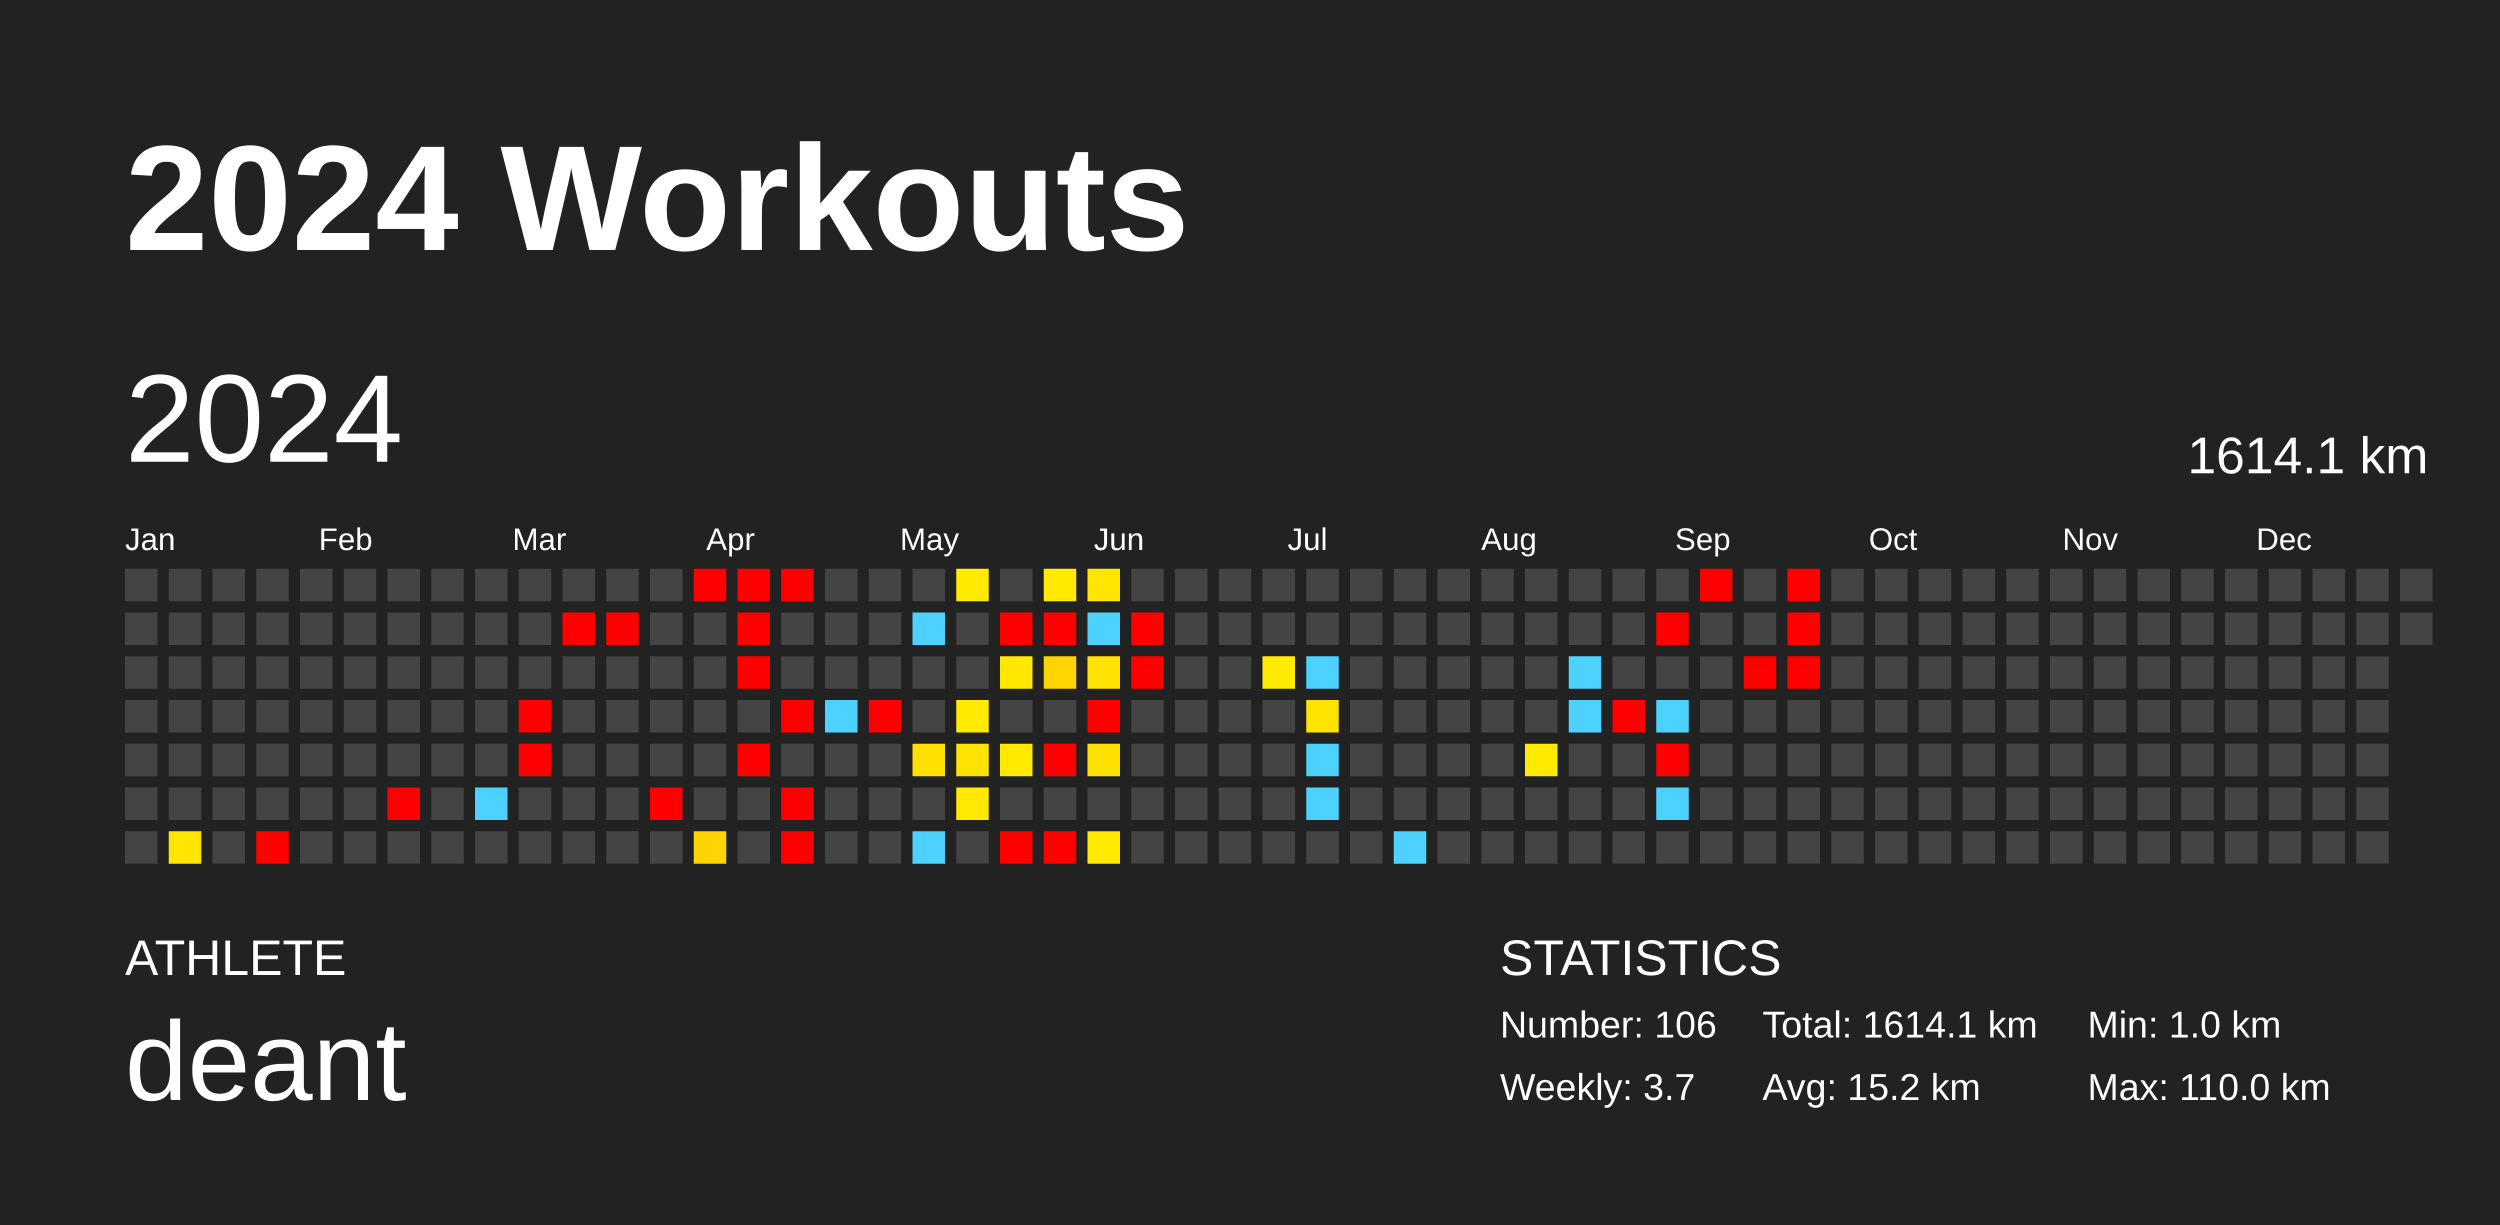
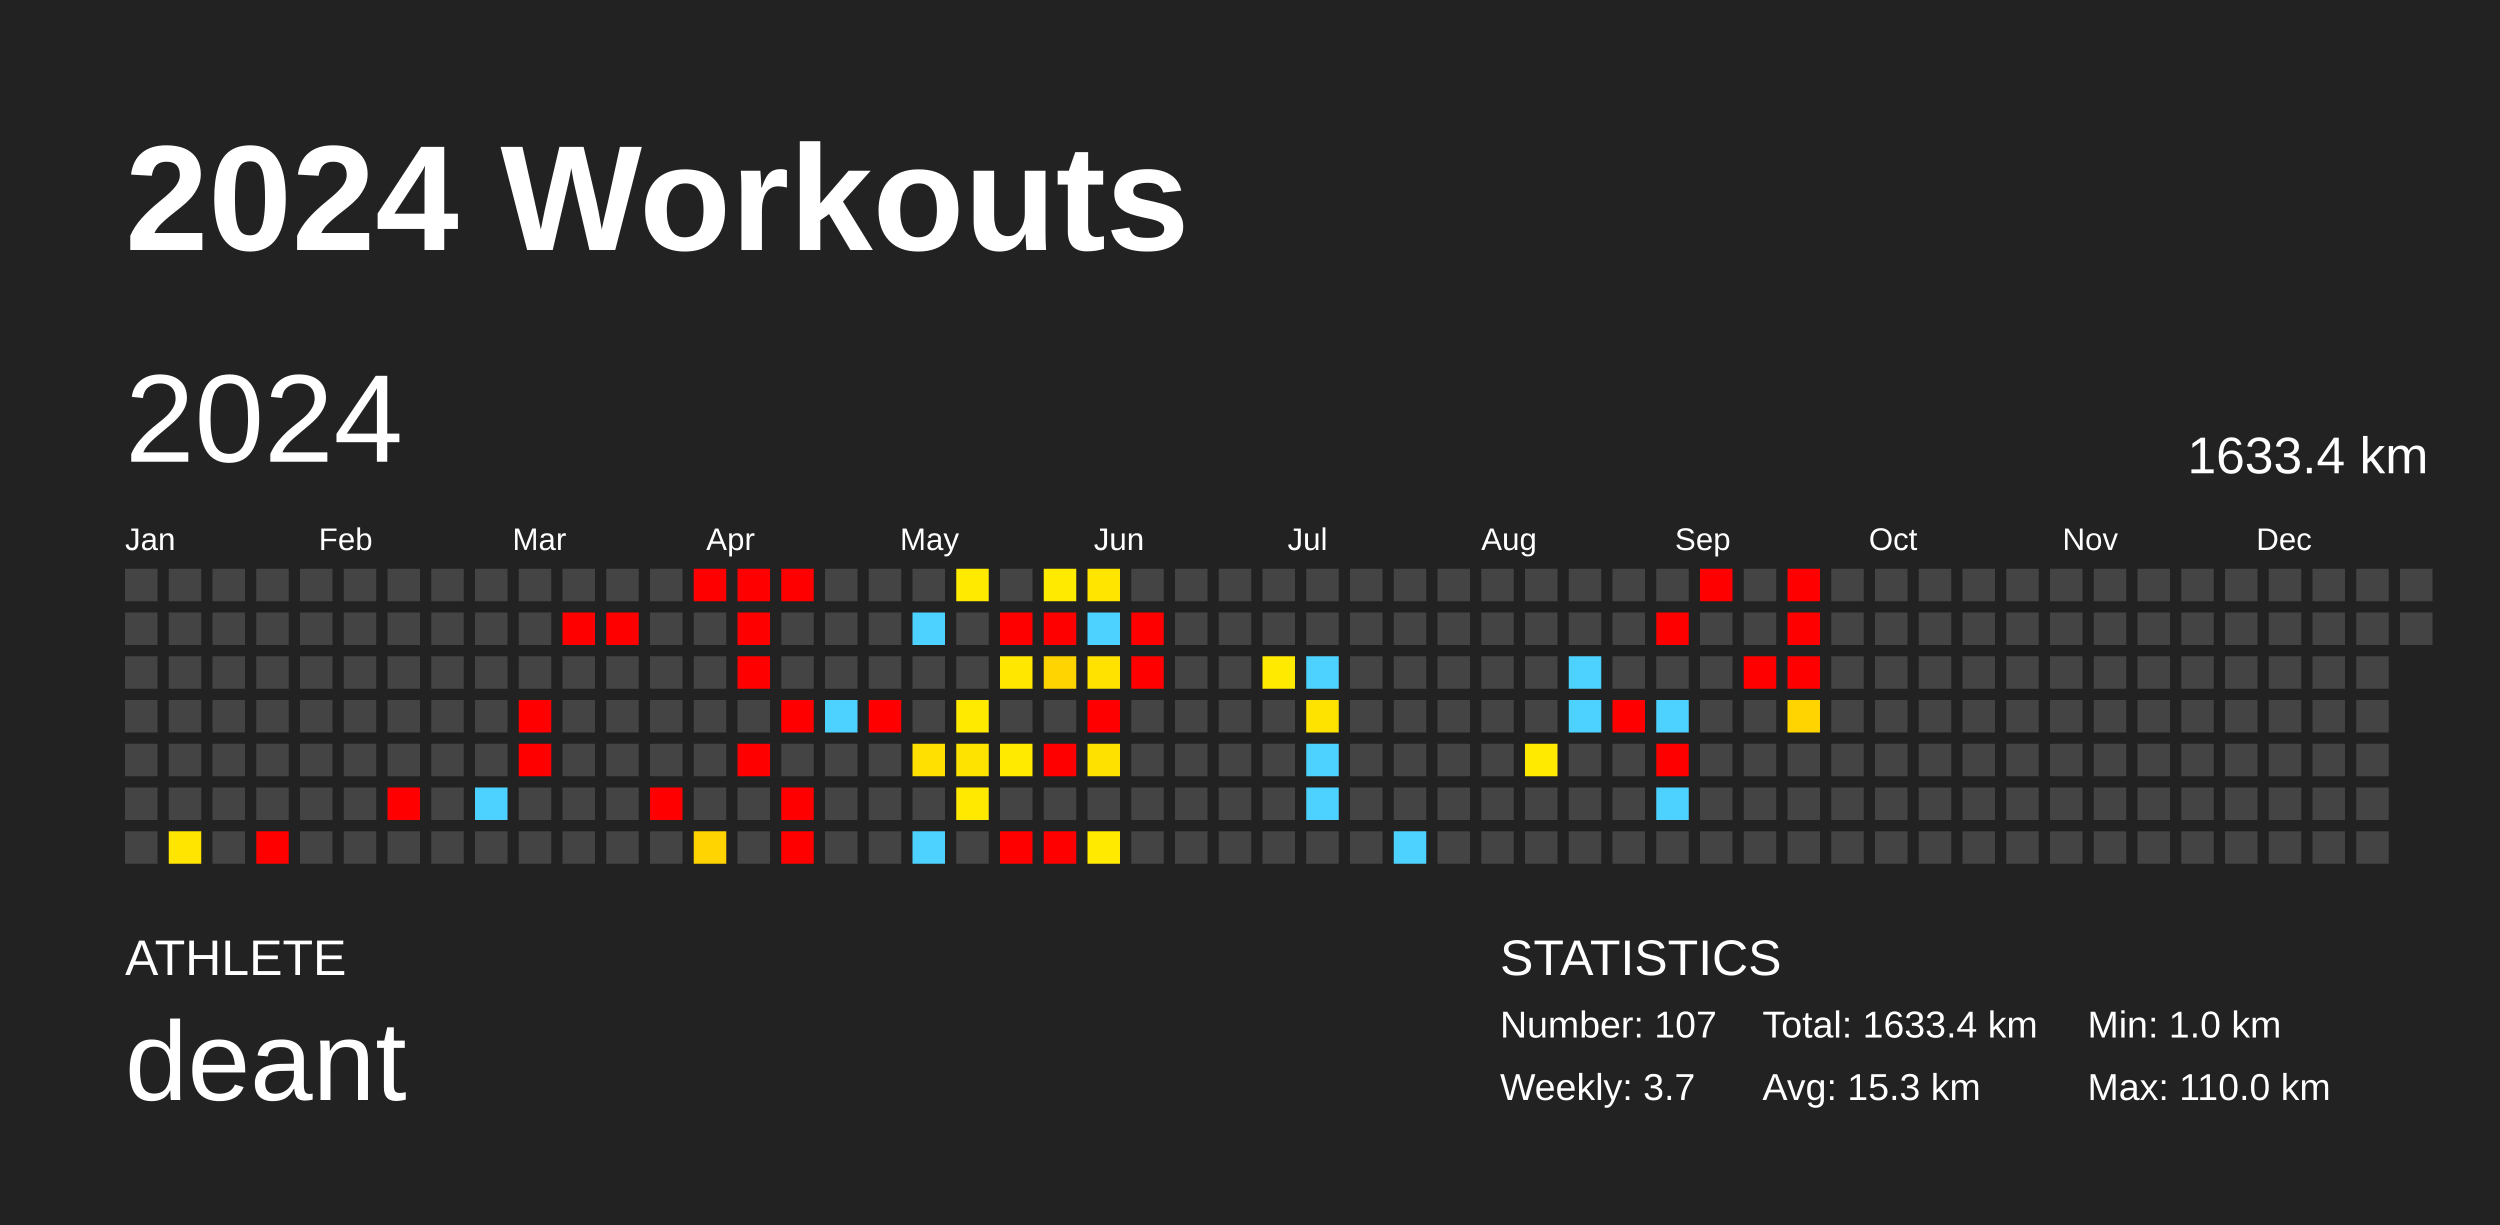
<svg xmlns="http://www.w3.org/2000/svg" baseProfile="full" height="98mm" version="1.1" viewBox="0,0,200,98" width="200mm">
  <defs />
  <rect fill="#222222" height="98" width="200" x="0" y="0" />
  <text fill="#FFFFFF" style="font-size:12px; font-family:Arial; font-weight:bold;" x="10" y="20">2024 Workouts</text>
  <text fill="#FFFFFF" style="font-size:4px; font-family:Arial" x="10" y="78">ATHLETE</text>
  <text fill="#FFFFFF" style="font-size:9px; font-family:Arial" x="10" y="88">deant</text>
  <text fill="#FFFFFF" style="font-size:4px; font-family:Arial" x="120" y="78">STATISTICS</text>
-   <text fill="#FFFFFF" style="font-size:3px; font-family:Arial" x="120" y="83">Number: 106</text>
+   <text fill="#FFFFFF" style="font-size:3px; font-family:Arial" x="120" y="83">Number: 107</text>
  <text fill="#FFFFFF" style="font-size:3px; font-family:Arial" x="120" y="88">Weekly: 3.7</text>
-   <text fill="#FFFFFF" style="font-size:3px; font-family:Arial" x="141" y="83">Total: 1614.1 km</text>
-   <text fill="#FFFFFF" style="font-size:3px; font-family:Arial" x="141" y="88">Avg: 15.2 km</text>
+   <text fill="#FFFFFF" style="font-size:3px; font-family:Arial" x="141" y="83">Total: 1633.4 km</text>
+   <text fill="#FFFFFF" style="font-size:3px; font-family:Arial" x="141" y="88">Avg: 15.3 km</text>
  <text fill="#FFFFFF" style="font-size:3px; font-family:Arial" x="167" y="83">Min: 1.0 km</text>
  <text fill="#FFFFFF" style="font-size:3px; font-family:Arial" x="167" y="88">Max: 110.0 km</text>
  <text dominant-baseline="hanging" fill="#FFFFFF" style="font-size:10.0px; font-family:Arial;" x="10" y="30">2024</text>
-   <text dominant-baseline="hanging" fill="#FFFFFF" style="font-size:4.125px; font-family:Arial;" x="175" y="35">1614.1 km</text>
+   <text dominant-baseline="hanging" fill="#FFFFFF" style="font-size:4.125px; font-family:Arial;" x="175" y="35">1633.4 km</text>
  <text fill="#FFFFFF" style="font-size:2.5px; font-family:Arial" x="10.0" y="44">Jan</text>
  <text fill="#FFFFFF" style="font-size:2.5px; font-family:Arial" x="25.5" y="44">Feb</text>
  <text fill="#FFFFFF" style="font-size:2.5px; font-family:Arial" x="41.0" y="44">Mar</text>
  <text fill="#FFFFFF" style="font-size:2.5px; font-family:Arial" x="56.5" y="44">Apr</text>
  <text fill="#FFFFFF" style="font-size:2.5px; font-family:Arial" x="72.0" y="44">May</text>
  <text fill="#FFFFFF" style="font-size:2.5px; font-family:Arial" x="87.5" y="44">Jun</text>
  <text fill="#FFFFFF" style="font-size:2.5px; font-family:Arial" x="103.0" y="44">Jul</text>
  <text fill="#FFFFFF" style="font-size:2.5px; font-family:Arial" x="118.5" y="44">Aug</text>
  <text fill="#FFFFFF" style="font-size:2.5px; font-family:Arial" x="134.0" y="44">Sep</text>
  <text fill="#FFFFFF" style="font-size:2.5px; font-family:Arial" x="149.5" y="44">Oct</text>
  <text fill="#FFFFFF" style="font-size:2.5px; font-family:Arial" x="165.0" y="44">Nov</text>
  <text fill="#FFFFFF" style="font-size:2.5px; font-family:Arial" x="180.5" y="44">Dec</text>
  <rect fill="#444444" height="2.6" width="2.6" x="10.0" y="45.5" />
  <rect fill="#444444" height="2.6" width="2.6" x="10.0" y="49.0" />
  <rect fill="#444444" height="2.6" width="2.6" x="10.0" y="52.5" />
  <rect fill="#444444" height="2.6" width="2.6" x="10.0" y="56.0" />
  <rect fill="#444444" height="2.6" width="2.6" x="10.0" y="59.5" />
  <rect fill="#444444" height="2.6" width="2.6" x="10.0" y="63.0" />
  <rect fill="#444444" height="2.6" width="2.6" x="10.0" y="66.5" />
  <rect fill="#444444" height="2.6" width="2.6" x="13.5" y="45.5" />
  <rect fill="#444444" height="2.6" width="2.6" x="13.5" y="49.0" />
  <rect fill="#444444" height="2.6" width="2.6" x="13.5" y="52.5" />
  <rect fill="#444444" height="2.6" width="2.6" x="13.5" y="56.0" />
  <rect fill="#444444" height="2.6" width="2.6" x="13.5" y="59.5" />
  <rect fill="#444444" height="2.6" width="2.6" x="13.5" y="63.0" />
  <rect fill="#ffe500" height="2.6" width="2.6" x="13.5" y="66.5" />
  <rect fill="#444444" height="2.6" width="2.6" x="17.0" y="45.5" />
  <rect fill="#444444" height="2.6" width="2.6" x="17.0" y="49.0" />
  <rect fill="#444444" height="2.6" width="2.6" x="17.0" y="52.5" />
  <rect fill="#444444" height="2.6" width="2.6" x="17.0" y="56.0" />
  <rect fill="#444444" height="2.6" width="2.6" x="17.0" y="59.5" />
  <rect fill="#444444" height="2.6" width="2.6" x="17.0" y="63.0" />
  <rect fill="#444444" height="2.6" width="2.6" x="17.0" y="66.5" />
  <rect fill="#444444" height="2.6" width="2.6" x="20.5" y="45.5" />
  <rect fill="#444444" height="2.6" width="2.6" x="20.5" y="49.0" />
  <rect fill="#444444" height="2.6" width="2.6" x="20.5" y="52.5" />
  <rect fill="#444444" height="2.6" width="2.6" x="20.5" y="56.0" />
  <rect fill="#444444" height="2.6" width="2.6" x="20.5" y="59.5" />
  <rect fill="#444444" height="2.6" width="2.6" x="20.5" y="63.0" />
  <rect fill="red" height="2.6" width="2.6" x="20.5" y="66.5" />
  <rect fill="#444444" height="2.6" width="2.6" x="24.0" y="45.5" />
  <rect fill="#444444" height="2.6" width="2.6" x="24.0" y="49.0" />
  <rect fill="#444444" height="2.6" width="2.6" x="24.0" y="52.5" />
  <rect fill="#444444" height="2.6" width="2.6" x="24.0" y="56.0" />
  <rect fill="#444444" height="2.6" width="2.6" x="24.0" y="59.5" />
  <rect fill="#444444" height="2.6" width="2.6" x="24.0" y="63.0" />
  <rect fill="#444444" height="2.6" width="2.6" x="24.0" y="66.5" />
  <rect fill="#444444" height="2.6" width="2.6" x="27.5" y="45.5" />
  <rect fill="#444444" height="2.6" width="2.6" x="27.5" y="49.0" />
  <rect fill="#444444" height="2.6" width="2.6" x="27.5" y="52.5" />
  <rect fill="#444444" height="2.6" width="2.6" x="27.5" y="56.0" />
  <rect fill="#444444" height="2.6" width="2.6" x="27.5" y="59.5" />
  <rect fill="#444444" height="2.6" width="2.6" x="27.5" y="63.0" />
  <rect fill="#444444" height="2.6" width="2.6" x="27.5" y="66.5" />
  <rect fill="#444444" height="2.6" width="2.6" x="31.0" y="45.5" />
  <rect fill="#444444" height="2.6" width="2.6" x="31.0" y="49.0" />
  <rect fill="#444444" height="2.6" width="2.6" x="31.0" y="52.5" />
  <rect fill="#444444" height="2.6" width="2.6" x="31.0" y="56.0" />
  <rect fill="#444444" height="2.6" width="2.6" x="31.0" y="59.5" />
  <rect fill="red" height="2.6" width="2.6" x="31.0" y="63.0" />
  <rect fill="#444444" height="2.6" width="2.6" x="31.0" y="66.5" />
  <rect fill="#444444" height="2.6" width="2.6" x="34.5" y="45.5" />
  <rect fill="#444444" height="2.6" width="2.6" x="34.5" y="49.0" />
  <rect fill="#444444" height="2.6" width="2.6" x="34.5" y="52.5" />
  <rect fill="#444444" height="2.6" width="2.6" x="34.5" y="56.0" />
  <rect fill="#444444" height="2.6" width="2.6" x="34.5" y="59.5" />
  <rect fill="#444444" height="2.6" width="2.6" x="34.5" y="63.0" />
  <rect fill="#444444" height="2.6" width="2.6" x="34.5" y="66.5" />
  <rect fill="#444444" height="2.6" width="2.6" x="38.0" y="45.5" />
  <rect fill="#444444" height="2.6" width="2.6" x="38.0" y="49.0" />
  <rect fill="#444444" height="2.6" width="2.6" x="38.0" y="52.5" />
  <rect fill="#444444" height="2.6" width="2.6" x="38.0" y="56.0" />
  <rect fill="#444444" height="2.6" width="2.6" x="38.0" y="59.5" />
  <rect fill="#4dd2ff" height="2.6" width="2.6" x="38.0" y="63.0" />
  <rect fill="#444444" height="2.6" width="2.6" x="38.0" y="66.5" />
  <rect fill="#444444" height="2.6" width="2.6" x="41.5" y="45.5" />
  <rect fill="#444444" height="2.6" width="2.6" x="41.5" y="49.0" />
  <rect fill="#444444" height="2.6" width="2.6" x="41.5" y="52.5" />
  <rect fill="red" height="2.6" width="2.6" x="41.5" y="56.0" />
  <rect fill="red" height="2.6" width="2.6" x="41.5" y="59.5" />
  <rect fill="#444444" height="2.6" width="2.6" x="41.5" y="63.0" />
  <rect fill="#444444" height="2.6" width="2.6" x="41.5" y="66.5" />
  <rect fill="#444444" height="2.6" width="2.6" x="45.0" y="45.5" />
  <rect fill="red" height="2.6" width="2.6" x="45.0" y="49.0" />
  <rect fill="#444444" height="2.6" width="2.6" x="45.0" y="52.5" />
  <rect fill="#444444" height="2.6" width="2.6" x="45.0" y="56.0" />
  <rect fill="#444444" height="2.6" width="2.6" x="45.0" y="59.5" />
  <rect fill="#444444" height="2.6" width="2.6" x="45.0" y="63.0" />
  <rect fill="#444444" height="2.6" width="2.6" x="45.0" y="66.5" />
  <rect fill="#444444" height="2.6" width="2.6" x="48.5" y="45.5" />
  <rect fill="red" height="2.6" width="2.6" x="48.5" y="49.0" />
  <rect fill="#444444" height="2.6" width="2.6" x="48.5" y="52.5" />
  <rect fill="#444444" height="2.6" width="2.6" x="48.5" y="56.0" />
  <rect fill="#444444" height="2.6" width="2.6" x="48.5" y="59.5" />
  <rect fill="#444444" height="2.6" width="2.6" x="48.5" y="63.0" />
  <rect fill="#444444" height="2.6" width="2.6" x="48.5" y="66.5" />
  <rect fill="#444444" height="2.6" width="2.6" x="52.0" y="45.5" />
  <rect fill="#444444" height="2.6" width="2.6" x="52.0" y="49.0" />
  <rect fill="#444444" height="2.6" width="2.6" x="52.0" y="52.5" />
  <rect fill="#444444" height="2.6" width="2.6" x="52.0" y="56.0" />
  <rect fill="#444444" height="2.6" width="2.6" x="52.0" y="59.5" />
  <rect fill="red" height="2.6" width="2.6" x="52.0" y="63.0" />
  <rect fill="#444444" height="2.6" width="2.6" x="52.0" y="66.5" />
  <rect fill="red" height="2.6" width="2.6" x="55.5" y="45.5" />
  <rect fill="#444444" height="2.6" width="2.6" x="55.5" y="49.0" />
  <rect fill="#444444" height="2.6" width="2.6" x="55.5" y="52.5" />
  <rect fill="#444444" height="2.6" width="2.6" x="55.5" y="56.0" />
  <rect fill="#444444" height="2.6" width="2.6" x="55.5" y="59.5" />
  <rect fill="#444444" height="2.6" width="2.6" x="55.5" y="63.0" />
  <rect fill="#ffd400" height="2.6" width="2.6" x="55.5" y="66.5" />
  <rect fill="red" height="2.6" width="2.6" x="59.0" y="45.5" />
  <rect fill="red" height="2.6" width="2.6" x="59.0" y="49.0" />
  <rect fill="red" height="2.6" width="2.6" x="59.0" y="52.5" />
  <rect fill="#444444" height="2.6" width="2.6" x="59.0" y="56.0" />
  <rect fill="red" height="2.6" width="2.6" x="59.0" y="59.5" />
  <rect fill="#444444" height="2.6" width="2.6" x="59.0" y="63.0" />
  <rect fill="#444444" height="2.6" width="2.6" x="59.0" y="66.5" />
  <rect fill="red" height="2.6" width="2.6" x="62.5" y="45.5" />
  <rect fill="#444444" height="2.6" width="2.6" x="62.5" y="49.0" />
  <rect fill="#444444" height="2.6" width="2.6" x="62.5" y="52.5" />
  <rect fill="red" height="2.6" width="2.6" x="62.5" y="56.0" />
  <rect fill="#444444" height="2.6" width="2.6" x="62.5" y="59.5" />
  <rect fill="red" height="2.6" width="2.6" x="62.5" y="63.0" />
  <rect fill="red" height="2.6" width="2.6" x="62.5" y="66.5" />
  <rect fill="#444444" height="2.6" width="2.6" x="66.0" y="45.5" />
  <rect fill="#444444" height="2.6" width="2.6" x="66.0" y="49.0" />
  <rect fill="#444444" height="2.6" width="2.6" x="66.0" y="52.5" />
  <rect fill="#4dd2ff" height="2.6" width="2.6" x="66.0" y="56.0" />
  <rect fill="#444444" height="2.6" width="2.6" x="66.0" y="59.5" />
  <rect fill="#444444" height="2.6" width="2.6" x="66.0" y="63.0" />
  <rect fill="#444444" height="2.6" width="2.6" x="66.0" y="66.5" />
  <rect fill="#444444" height="2.6" width="2.6" x="69.5" y="45.5" />
  <rect fill="#444444" height="2.6" width="2.6" x="69.5" y="49.0" />
  <rect fill="#444444" height="2.6" width="2.6" x="69.5" y="52.5" />
  <rect fill="red" height="2.6" width="2.6" x="69.5" y="56.0" />
  <rect fill="#444444" height="2.6" width="2.6" x="69.5" y="59.5" />
  <rect fill="#444444" height="2.6" width="2.6" x="69.5" y="63.0" />
  <rect fill="#444444" height="2.6" width="2.6" x="69.5" y="66.5" />
  <rect fill="#444444" height="2.6" width="2.6" x="73.0" y="45.5" />
  <rect fill="#4dd2ff" height="2.6" width="2.6" x="73.0" y="49.0" />
  <rect fill="#444444" height="2.6" width="2.6" x="73.0" y="52.5" />
  <rect fill="#444444" height="2.6" width="2.6" x="73.0" y="56.0" />
  <rect fill="#ffe000" height="2.6" width="2.6" x="73.0" y="59.5" />
  <rect fill="#444444" height="2.6" width="2.6" x="73.0" y="63.0" />
  <rect fill="#4dd2ff" height="2.6" width="2.6" x="73.0" y="66.5" />
  <rect fill="#ffea00" height="2.6" width="2.6" x="76.5" y="45.5" />
  <rect fill="#444444" height="2.6" width="2.6" x="76.5" y="49.0" />
  <rect fill="#444444" height="2.6" width="2.6" x="76.5" y="52.5" />
  <rect fill="#ffea00" height="2.6" width="2.6" x="76.5" y="56.0" />
  <rect fill="#ffe300" height="2.6" width="2.6" x="76.5" y="59.5" />
  <rect fill="#ffe900" height="2.6" width="2.6" x="76.5" y="63.0" />
  <rect fill="#444444" height="2.6" width="2.6" x="76.5" y="66.5" />
  <rect fill="#444444" height="2.6" width="2.6" x="80.0" y="45.5" />
  <rect fill="red" height="2.6" width="2.6" x="80.0" y="49.0" />
  <rect fill="#ffe700" height="2.6" width="2.6" x="80.0" y="52.5" />
  <rect fill="#444444" height="2.6" width="2.6" x="80.0" y="56.0" />
  <rect fill="#ffea00" height="2.6" width="2.6" x="80.0" y="59.5" />
  <rect fill="#444444" height="2.6" width="2.6" x="80.0" y="63.0" />
  <rect fill="red" height="2.6" width="2.6" x="80.0" y="66.5" />
  <rect fill="#ffea00" height="2.6" width="2.6" x="83.5" y="45.5" />
  <rect fill="red" height="2.6" width="2.6" x="83.5" y="49.0" />
  <rect fill="#ffd400" height="2.6" width="2.6" x="83.5" y="52.5" />
  <rect fill="#444444" height="2.6" width="2.6" x="83.5" y="56.0" />
  <rect fill="red" height="2.6" width="2.6" x="83.5" y="59.5" />
  <rect fill="#444444" height="2.6" width="2.6" x="83.5" y="63.0" />
  <rect fill="red" height="2.6" width="2.6" x="83.5" y="66.5" />
  <rect fill="#ffe500" height="2.6" width="2.6" x="87.0" y="45.5" />
  <rect fill="#4dd2ff" height="2.6" width="2.6" x="87.0" y="49.0" />
  <rect fill="#ffe200" height="2.6" width="2.6" x="87.0" y="52.5" />
  <rect fill="red" height="2.6" width="2.6" x="87.0" y="56.0" />
  <rect fill="#ffe100" height="2.6" width="2.6" x="87.0" y="59.5" />
  <rect fill="#444444" height="2.6" width="2.6" x="87.0" y="63.0" />
  <rect fill="#ffea00" height="2.6" width="2.6" x="87.0" y="66.5" />
  <rect fill="#444444" height="2.6" width="2.6" x="90.5" y="45.5" />
  <rect fill="red" height="2.6" width="2.6" x="90.5" y="49.0" />
  <rect fill="red" height="2.6" width="2.6" x="90.5" y="52.5" />
  <rect fill="#444444" height="2.6" width="2.6" x="90.5" y="56.0" />
  <rect fill="#444444" height="2.6" width="2.6" x="90.5" y="59.5" />
  <rect fill="#444444" height="2.6" width="2.6" x="90.5" y="63.0" />
  <rect fill="#444444" height="2.6" width="2.6" x="90.5" y="66.5" />
  <rect fill="#444444" height="2.6" width="2.6" x="94.0" y="45.5" />
  <rect fill="#444444" height="2.6" width="2.6" x="94.0" y="49.0" />
  <rect fill="#444444" height="2.6" width="2.6" x="94.0" y="52.5" />
  <rect fill="#444444" height="2.6" width="2.6" x="94.0" y="56.0" />
  <rect fill="#444444" height="2.6" width="2.6" x="94.0" y="59.5" />
  <rect fill="#444444" height="2.6" width="2.6" x="94.0" y="63.0" />
  <rect fill="#444444" height="2.6" width="2.6" x="94.0" y="66.5" />
  <rect fill="#444444" height="2.6" width="2.6" x="97.5" y="45.5" />
  <rect fill="#444444" height="2.6" width="2.6" x="97.5" y="49.0" />
  <rect fill="#444444" height="2.6" width="2.6" x="97.5" y="52.5" />
  <rect fill="#444444" height="2.6" width="2.6" x="97.5" y="56.0" />
  <rect fill="#444444" height="2.6" width="2.6" x="97.5" y="59.5" />
  <rect fill="#444444" height="2.6" width="2.6" x="97.5" y="63.0" />
  <rect fill="#444444" height="2.6" width="2.6" x="97.5" y="66.5" />
  <rect fill="#444444" height="2.6" width="2.6" x="101.0" y="45.5" />
  <rect fill="#444444" height="2.6" width="2.6" x="101.0" y="49.0" />
  <rect fill="#ffea00" height="2.6" width="2.6" x="101.0" y="52.5" />
  <rect fill="#444444" height="2.6" width="2.6" x="101.0" y="56.0" />
  <rect fill="#444444" height="2.6" width="2.6" x="101.0" y="59.5" />
  <rect fill="#444444" height="2.6" width="2.6" x="101.0" y="63.0" />
  <rect fill="#444444" height="2.6" width="2.6" x="101.0" y="66.5" />
  <rect fill="#444444" height="2.6" width="2.6" x="104.5" y="45.5" />
  <rect fill="#444444" height="2.6" width="2.6" x="104.5" y="49.0" />
  <rect fill="#4dd2ff" height="2.6" width="2.6" x="104.5" y="52.5" />
  <rect fill="#ffe300" height="2.6" width="2.6" x="104.5" y="56.0" />
  <rect fill="#4dd2ff" height="2.6" width="2.6" x="104.5" y="59.5" />
  <rect fill="#4dd2ff" height="2.6" width="2.6" x="104.5" y="63.0" />
  <rect fill="#444444" height="2.6" width="2.6" x="104.5" y="66.5" />
  <rect fill="#444444" height="2.6" width="2.6" x="108.0" y="45.5" />
  <rect fill="#444444" height="2.6" width="2.6" x="108.0" y="49.0" />
  <rect fill="#444444" height="2.6" width="2.6" x="108.0" y="52.5" />
  <rect fill="#444444" height="2.6" width="2.6" x="108.0" y="56.0" />
  <rect fill="#444444" height="2.6" width="2.6" x="108.0" y="59.5" />
  <rect fill="#444444" height="2.6" width="2.6" x="108.0" y="63.0" />
  <rect fill="#444444" height="2.6" width="2.6" x="108.0" y="66.5" />
  <rect fill="#444444" height="2.6" width="2.6" x="111.5" y="45.5" />
  <rect fill="#444444" height="2.6" width="2.6" x="111.5" y="49.0" />
  <rect fill="#444444" height="2.6" width="2.6" x="111.5" y="52.5" />
  <rect fill="#444444" height="2.6" width="2.6" x="111.5" y="56.0" />
  <rect fill="#444444" height="2.6" width="2.6" x="111.5" y="59.5" />
  <rect fill="#444444" height="2.6" width="2.6" x="111.5" y="63.0" />
  <rect fill="#4dd2ff" height="2.6" width="2.6" x="111.5" y="66.5" />
  <rect fill="#444444" height="2.6" width="2.6" x="115.0" y="45.5" />
  <rect fill="#444444" height="2.6" width="2.6" x="115.0" y="49.0" />
  <rect fill="#444444" height="2.6" width="2.6" x="115.0" y="52.5" />
  <rect fill="#444444" height="2.6" width="2.6" x="115.0" y="56.0" />
  <rect fill="#444444" height="2.6" width="2.6" x="115.0" y="59.5" />
  <rect fill="#444444" height="2.6" width="2.6" x="115.0" y="63.0" />
  <rect fill="#444444" height="2.6" width="2.6" x="115.0" y="66.5" />
  <rect fill="#444444" height="2.6" width="2.6" x="118.5" y="45.5" />
  <rect fill="#444444" height="2.6" width="2.6" x="118.5" y="49.0" />
  <rect fill="#444444" height="2.6" width="2.6" x="118.5" y="52.5" />
  <rect fill="#444444" height="2.6" width="2.6" x="118.5" y="56.0" />
  <rect fill="#444444" height="2.6" width="2.6" x="118.5" y="59.5" />
  <rect fill="#444444" height="2.6" width="2.6" x="118.5" y="63.0" />
  <rect fill="#444444" height="2.6" width="2.6" x="118.5" y="66.5" />
  <rect fill="#444444" height="2.6" width="2.6" x="122.0" y="45.5" />
  <rect fill="#444444" height="2.6" width="2.6" x="122.0" y="49.0" />
  <rect fill="#444444" height="2.6" width="2.6" x="122.0" y="52.5" />
  <rect fill="#444444" height="2.6" width="2.6" x="122.0" y="56.0" />
  <rect fill="#ffea00" height="2.6" width="2.6" x="122.0" y="59.5" />
  <rect fill="#444444" height="2.6" width="2.6" x="122.0" y="63.0" />
  <rect fill="#444444" height="2.6" width="2.6" x="122.0" y="66.5" />
  <rect fill="#444444" height="2.6" width="2.6" x="125.5" y="45.5" />
  <rect fill="#444444" height="2.6" width="2.6" x="125.5" y="49.0" />
  <rect fill="#4dd2ff" height="2.6" width="2.6" x="125.5" y="52.5" />
  <rect fill="#4dd2ff" height="2.6" width="2.6" x="125.5" y="56.0" />
  <rect fill="#444444" height="2.6" width="2.6" x="125.5" y="59.5" />
  <rect fill="#444444" height="2.6" width="2.6" x="125.5" y="63.0" />
  <rect fill="#444444" height="2.6" width="2.6" x="125.5" y="66.5" />
  <rect fill="#444444" height="2.6" width="2.6" x="129.0" y="45.5" />
  <rect fill="#444444" height="2.6" width="2.6" x="129.0" y="49.0" />
  <rect fill="#444444" height="2.6" width="2.6" x="129.0" y="52.5" />
  <rect fill="red" height="2.6" width="2.6" x="129.0" y="56.0" />
  <rect fill="#444444" height="2.6" width="2.6" x="129.0" y="59.5" />
  <rect fill="#444444" height="2.6" width="2.6" x="129.0" y="63.0" />
  <rect fill="#444444" height="2.6" width="2.6" x="129.0" y="66.5" />
  <rect fill="#444444" height="2.6" width="2.6" x="132.5" y="45.5" />
  <rect fill="red" height="2.6" width="2.6" x="132.5" y="49.0" />
  <rect fill="#444444" height="2.6" width="2.6" x="132.5" y="52.5" />
  <rect fill="#4dd2ff" height="2.6" width="2.6" x="132.5" y="56.0" />
  <rect fill="red" height="2.6" width="2.6" x="132.5" y="59.5" />
  <rect fill="#4dd2ff" height="2.6" width="2.6" x="132.5" y="63.0" />
  <rect fill="#444444" height="2.6" width="2.6" x="132.5" y="66.5" />
  <rect fill="red" height="2.6" width="2.6" x="136.0" y="45.5" />
  <rect fill="#444444" height="2.6" width="2.6" x="136.0" y="49.0" />
  <rect fill="#444444" height="2.6" width="2.6" x="136.0" y="52.5" />
  <rect fill="#444444" height="2.6" width="2.6" x="136.0" y="56.0" />
  <rect fill="#444444" height="2.6" width="2.6" x="136.0" y="59.5" />
  <rect fill="#444444" height="2.6" width="2.6" x="136.0" y="63.0" />
  <rect fill="#444444" height="2.6" width="2.6" x="136.0" y="66.5" />
  <rect fill="#444444" height="2.6" width="2.6" x="139.5" y="45.5" />
  <rect fill="#444444" height="2.6" width="2.6" x="139.5" y="49.0" />
  <rect fill="red" height="2.6" width="2.6" x="139.5" y="52.5" />
  <rect fill="#444444" height="2.6" width="2.6" x="139.5" y="56.0" />
  <rect fill="#444444" height="2.6" width="2.6" x="139.5" y="59.5" />
  <rect fill="#444444" height="2.6" width="2.6" x="139.5" y="63.0" />
  <rect fill="#444444" height="2.6" width="2.6" x="139.5" y="66.5" />
  <rect fill="red" height="2.6" width="2.6" x="143.0" y="45.5" />
  <rect fill="red" height="2.6" width="2.6" x="143.0" y="49.0" />
  <rect fill="red" height="2.6" width="2.6" x="143.0" y="52.5" />
-   <rect fill="#444444" height="2.6" width="2.6" x="143.0" y="56.0" />
+   <rect fill="#ffd400" height="2.6" width="2.6" x="143.0" y="56.0" />
  <rect fill="#444444" height="2.6" width="2.6" x="143.0" y="59.5" />
  <rect fill="#444444" height="2.6" width="2.6" x="143.0" y="63.0" />
  <rect fill="#444444" height="2.6" width="2.6" x="143.0" y="66.5" />
  <rect fill="#444444" height="2.6" width="2.6" x="146.5" y="45.5" />
  <rect fill="#444444" height="2.6" width="2.6" x="146.5" y="49.0" />
  <rect fill="#444444" height="2.6" width="2.6" x="146.5" y="52.5" />
  <rect fill="#444444" height="2.6" width="2.6" x="146.5" y="56.0" />
  <rect fill="#444444" height="2.6" width="2.6" x="146.5" y="59.5" />
  <rect fill="#444444" height="2.6" width="2.6" x="146.5" y="63.0" />
  <rect fill="#444444" height="2.6" width="2.6" x="146.5" y="66.5" />
  <rect fill="#444444" height="2.6" width="2.6" x="150.0" y="45.5" />
  <rect fill="#444444" height="2.6" width="2.6" x="150.0" y="49.0" />
  <rect fill="#444444" height="2.6" width="2.6" x="150.0" y="52.5" />
  <rect fill="#444444" height="2.6" width="2.6" x="150.0" y="56.0" />
  <rect fill="#444444" height="2.6" width="2.6" x="150.0" y="59.5" />
  <rect fill="#444444" height="2.6" width="2.6" x="150.0" y="63.0" />
  <rect fill="#444444" height="2.6" width="2.6" x="150.0" y="66.5" />
  <rect fill="#444444" height="2.6" width="2.6" x="153.5" y="45.5" />
  <rect fill="#444444" height="2.6" width="2.6" x="153.5" y="49.0" />
  <rect fill="#444444" height="2.6" width="2.6" x="153.5" y="52.5" />
  <rect fill="#444444" height="2.6" width="2.6" x="153.5" y="56.0" />
  <rect fill="#444444" height="2.6" width="2.6" x="153.5" y="59.5" />
  <rect fill="#444444" height="2.6" width="2.6" x="153.5" y="63.0" />
  <rect fill="#444444" height="2.6" width="2.6" x="153.5" y="66.5" />
  <rect fill="#444444" height="2.6" width="2.6" x="157.0" y="45.5" />
  <rect fill="#444444" height="2.6" width="2.6" x="157.0" y="49.0" />
  <rect fill="#444444" height="2.6" width="2.6" x="157.0" y="52.5" />
  <rect fill="#444444" height="2.6" width="2.6" x="157.0" y="56.0" />
  <rect fill="#444444" height="2.6" width="2.6" x="157.0" y="59.5" />
  <rect fill="#444444" height="2.6" width="2.6" x="157.0" y="63.0" />
  <rect fill="#444444" height="2.6" width="2.6" x="157.0" y="66.5" />
  <rect fill="#444444" height="2.6" width="2.6" x="160.5" y="45.5" />
  <rect fill="#444444" height="2.6" width="2.6" x="160.5" y="49.0" />
  <rect fill="#444444" height="2.6" width="2.6" x="160.5" y="52.5" />
  <rect fill="#444444" height="2.6" width="2.6" x="160.5" y="56.0" />
  <rect fill="#444444" height="2.6" width="2.6" x="160.5" y="59.5" />
  <rect fill="#444444" height="2.6" width="2.6" x="160.5" y="63.0" />
  <rect fill="#444444" height="2.6" width="2.6" x="160.5" y="66.5" />
  <rect fill="#444444" height="2.6" width="2.6" x="164.0" y="45.5" />
  <rect fill="#444444" height="2.6" width="2.6" x="164.0" y="49.0" />
  <rect fill="#444444" height="2.6" width="2.6" x="164.0" y="52.5" />
  <rect fill="#444444" height="2.6" width="2.6" x="164.0" y="56.0" />
  <rect fill="#444444" height="2.6" width="2.6" x="164.0" y="59.5" />
  <rect fill="#444444" height="2.6" width="2.6" x="164.0" y="63.0" />
  <rect fill="#444444" height="2.6" width="2.6" x="164.0" y="66.5" />
  <rect fill="#444444" height="2.6" width="2.6" x="167.5" y="45.5" />
  <rect fill="#444444" height="2.6" width="2.6" x="167.5" y="49.0" />
  <rect fill="#444444" height="2.6" width="2.6" x="167.5" y="52.5" />
  <rect fill="#444444" height="2.6" width="2.6" x="167.5" y="56.0" />
  <rect fill="#444444" height="2.6" width="2.6" x="167.5" y="59.5" />
  <rect fill="#444444" height="2.6" width="2.6" x="167.5" y="63.0" />
  <rect fill="#444444" height="2.6" width="2.6" x="167.5" y="66.5" />
  <rect fill="#444444" height="2.6" width="2.6" x="171.0" y="45.5" />
  <rect fill="#444444" height="2.6" width="2.6" x="171.0" y="49.0" />
  <rect fill="#444444" height="2.6" width="2.6" x="171.0" y="52.5" />
  <rect fill="#444444" height="2.6" width="2.6" x="171.0" y="56.0" />
  <rect fill="#444444" height="2.6" width="2.6" x="171.0" y="59.5" />
  <rect fill="#444444" height="2.6" width="2.6" x="171.0" y="63.0" />
  <rect fill="#444444" height="2.6" width="2.6" x="171.0" y="66.5" />
  <rect fill="#444444" height="2.6" width="2.6" x="174.5" y="45.5" />
  <rect fill="#444444" height="2.6" width="2.6" x="174.5" y="49.0" />
  <rect fill="#444444" height="2.6" width="2.6" x="174.5" y="52.5" />
  <rect fill="#444444" height="2.6" width="2.6" x="174.5" y="56.0" />
  <rect fill="#444444" height="2.6" width="2.6" x="174.5" y="59.5" />
  <rect fill="#444444" height="2.6" width="2.6" x="174.5" y="63.0" />
  <rect fill="#444444" height="2.6" width="2.6" x="174.5" y="66.5" />
  <rect fill="#444444" height="2.6" width="2.6" x="178.0" y="45.5" />
  <rect fill="#444444" height="2.6" width="2.6" x="178.0" y="49.0" />
  <rect fill="#444444" height="2.6" width="2.6" x="178.0" y="52.5" />
  <rect fill="#444444" height="2.6" width="2.6" x="178.0" y="56.0" />
  <rect fill="#444444" height="2.6" width="2.6" x="178.0" y="59.5" />
  <rect fill="#444444" height="2.6" width="2.6" x="178.0" y="63.0" />
  <rect fill="#444444" height="2.6" width="2.6" x="178.0" y="66.5" />
  <rect fill="#444444" height="2.6" width="2.6" x="181.5" y="45.5" />
  <rect fill="#444444" height="2.6" width="2.6" x="181.5" y="49.0" />
  <rect fill="#444444" height="2.6" width="2.6" x="181.5" y="52.5" />
  <rect fill="#444444" height="2.6" width="2.6" x="181.5" y="56.0" />
  <rect fill="#444444" height="2.6" width="2.6" x="181.5" y="59.5" />
  <rect fill="#444444" height="2.6" width="2.6" x="181.5" y="63.0" />
  <rect fill="#444444" height="2.6" width="2.6" x="181.5" y="66.5" />
  <rect fill="#444444" height="2.6" width="2.6" x="185.0" y="45.5" />
  <rect fill="#444444" height="2.6" width="2.6" x="185.0" y="49.0" />
  <rect fill="#444444" height="2.6" width="2.6" x="185.0" y="52.5" />
  <rect fill="#444444" height="2.6" width="2.6" x="185.0" y="56.0" />
  <rect fill="#444444" height="2.6" width="2.6" x="185.0" y="59.5" />
  <rect fill="#444444" height="2.6" width="2.6" x="185.0" y="63.0" />
  <rect fill="#444444" height="2.6" width="2.6" x="185.0" y="66.5" />
  <rect fill="#444444" height="2.6" width="2.6" x="188.5" y="45.5" />
  <rect fill="#444444" height="2.6" width="2.6" x="188.5" y="49.0" />
  <rect fill="#444444" height="2.6" width="2.6" x="188.5" y="52.5" />
  <rect fill="#444444" height="2.6" width="2.6" x="188.5" y="56.0" />
  <rect fill="#444444" height="2.6" width="2.6" x="188.5" y="59.5" />
  <rect fill="#444444" height="2.6" width="2.6" x="188.5" y="63.0" />
  <rect fill="#444444" height="2.6" width="2.6" x="188.5" y="66.5" />
  <rect fill="#444444" height="2.6" width="2.6" x="192.0" y="45.5" />
  <rect fill="#444444" height="2.6" width="2.6" x="192.0" y="49.0" />
</svg>
